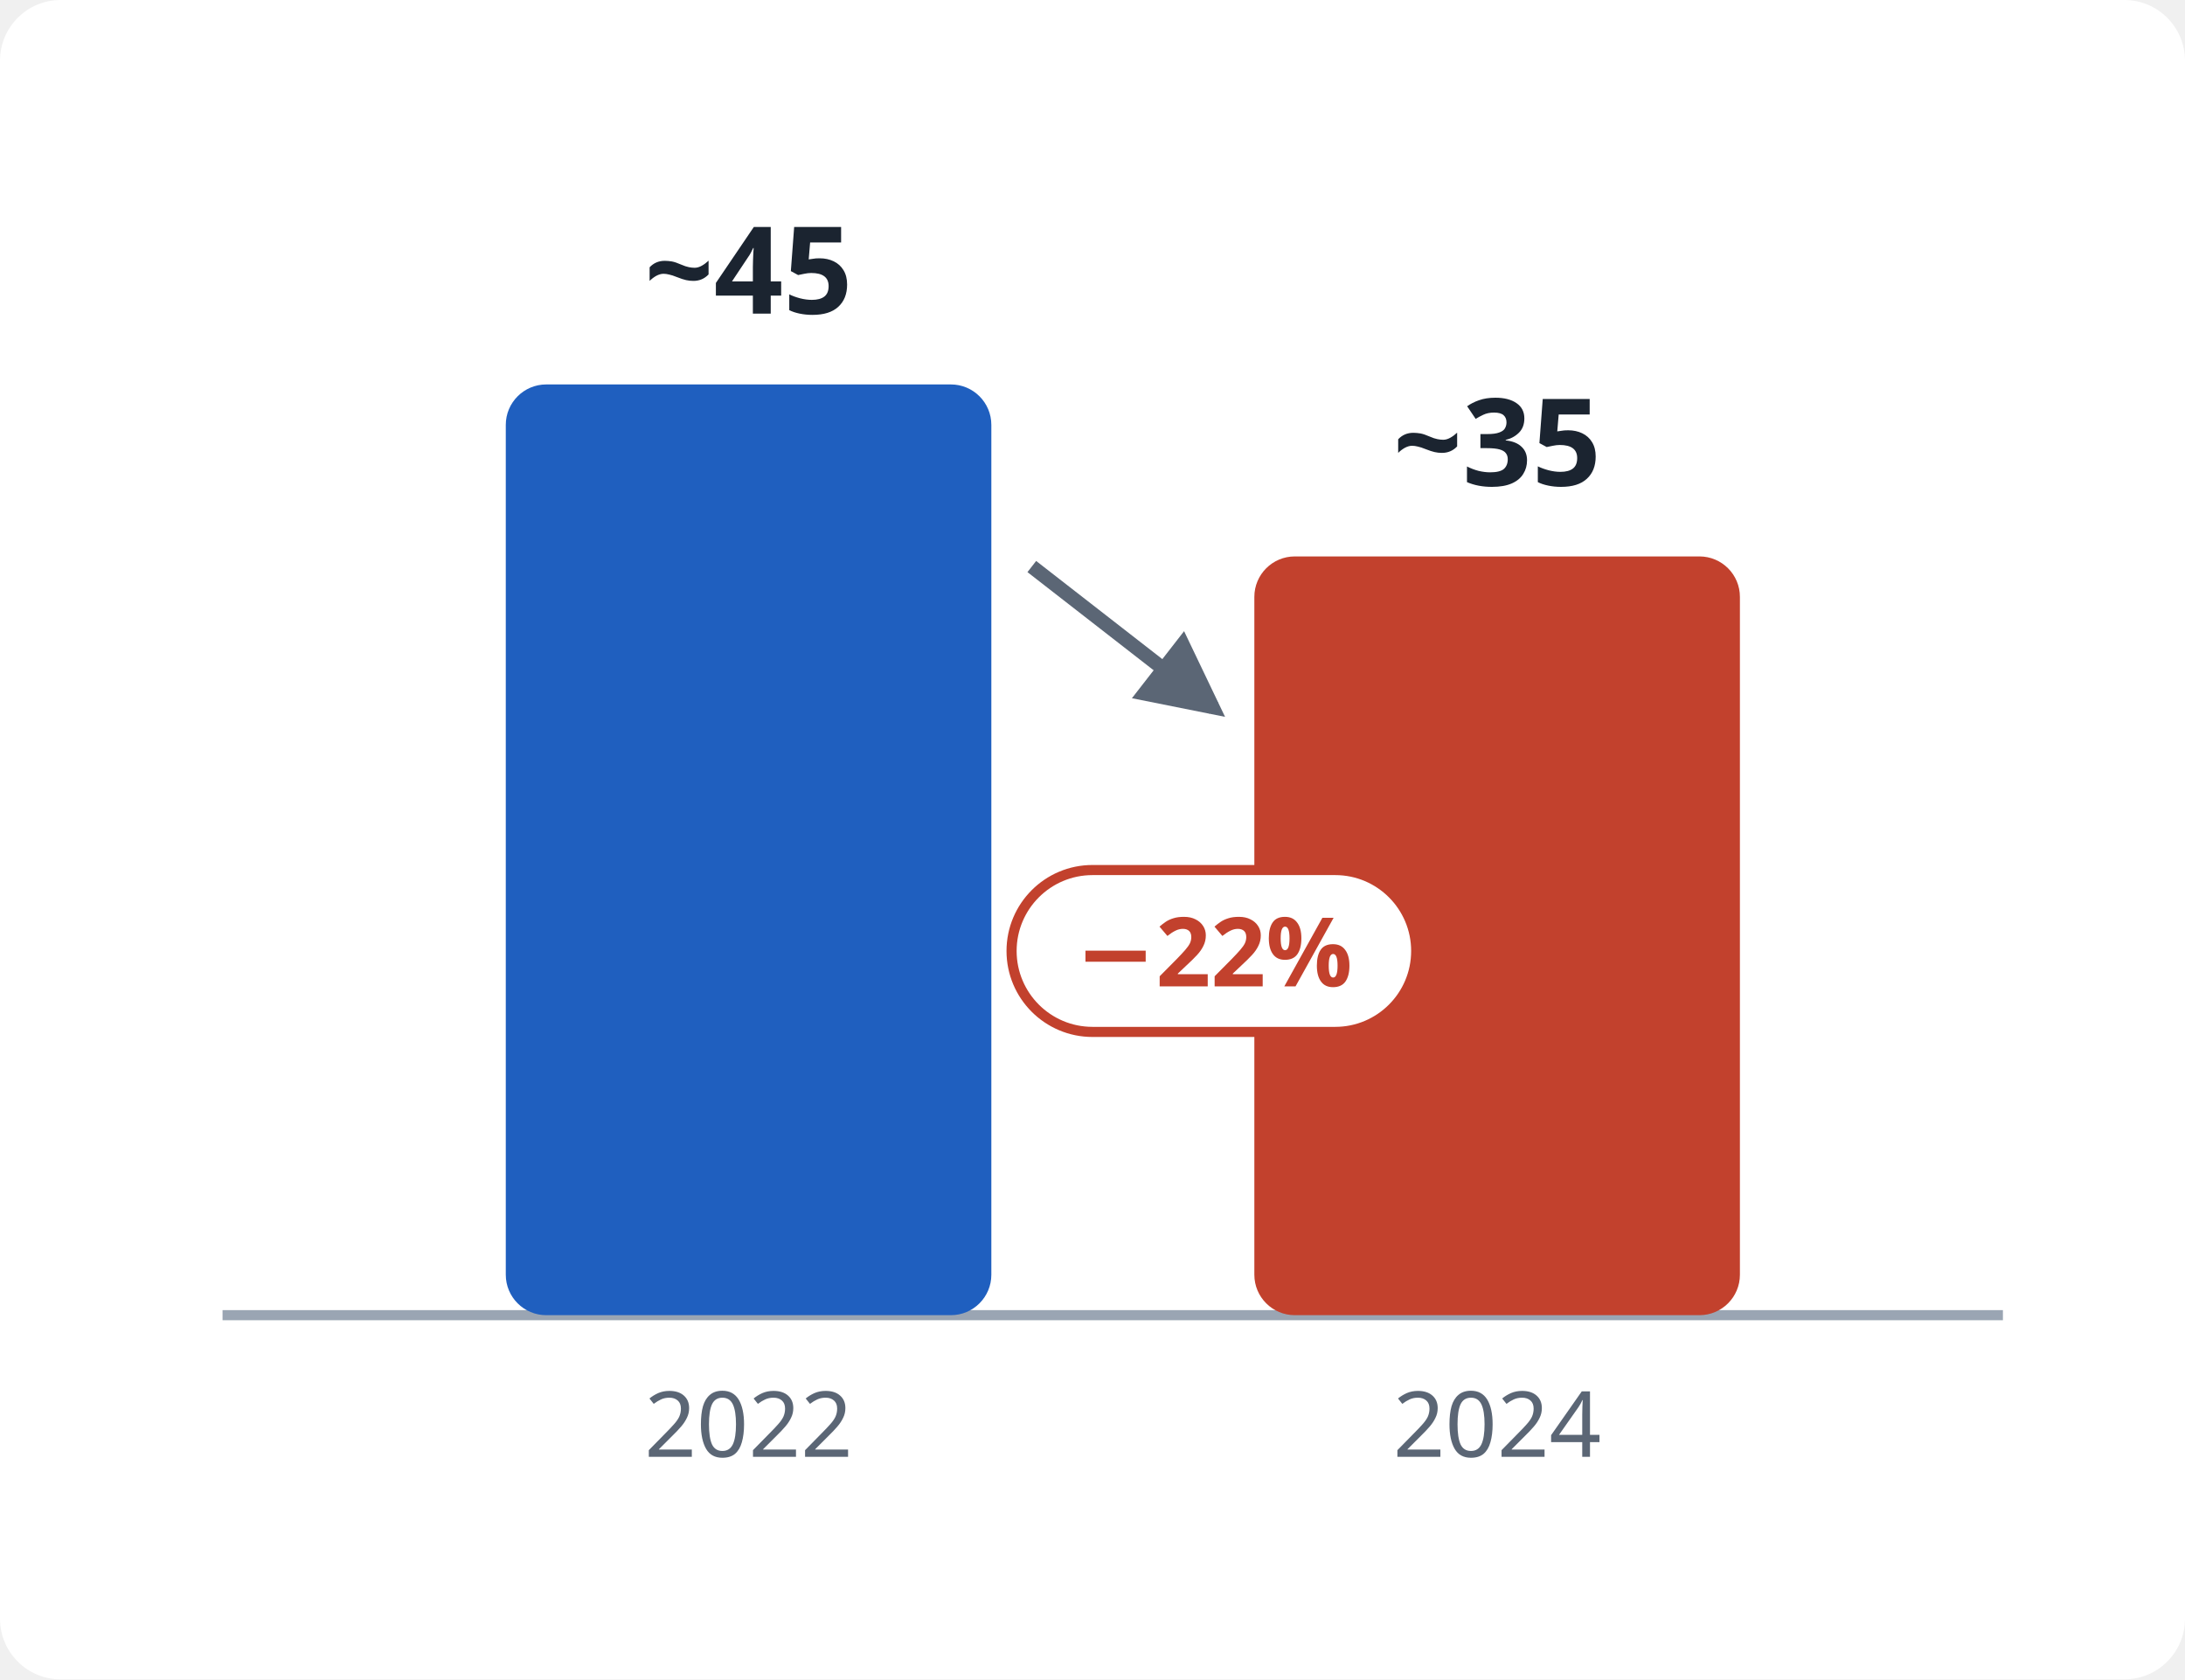
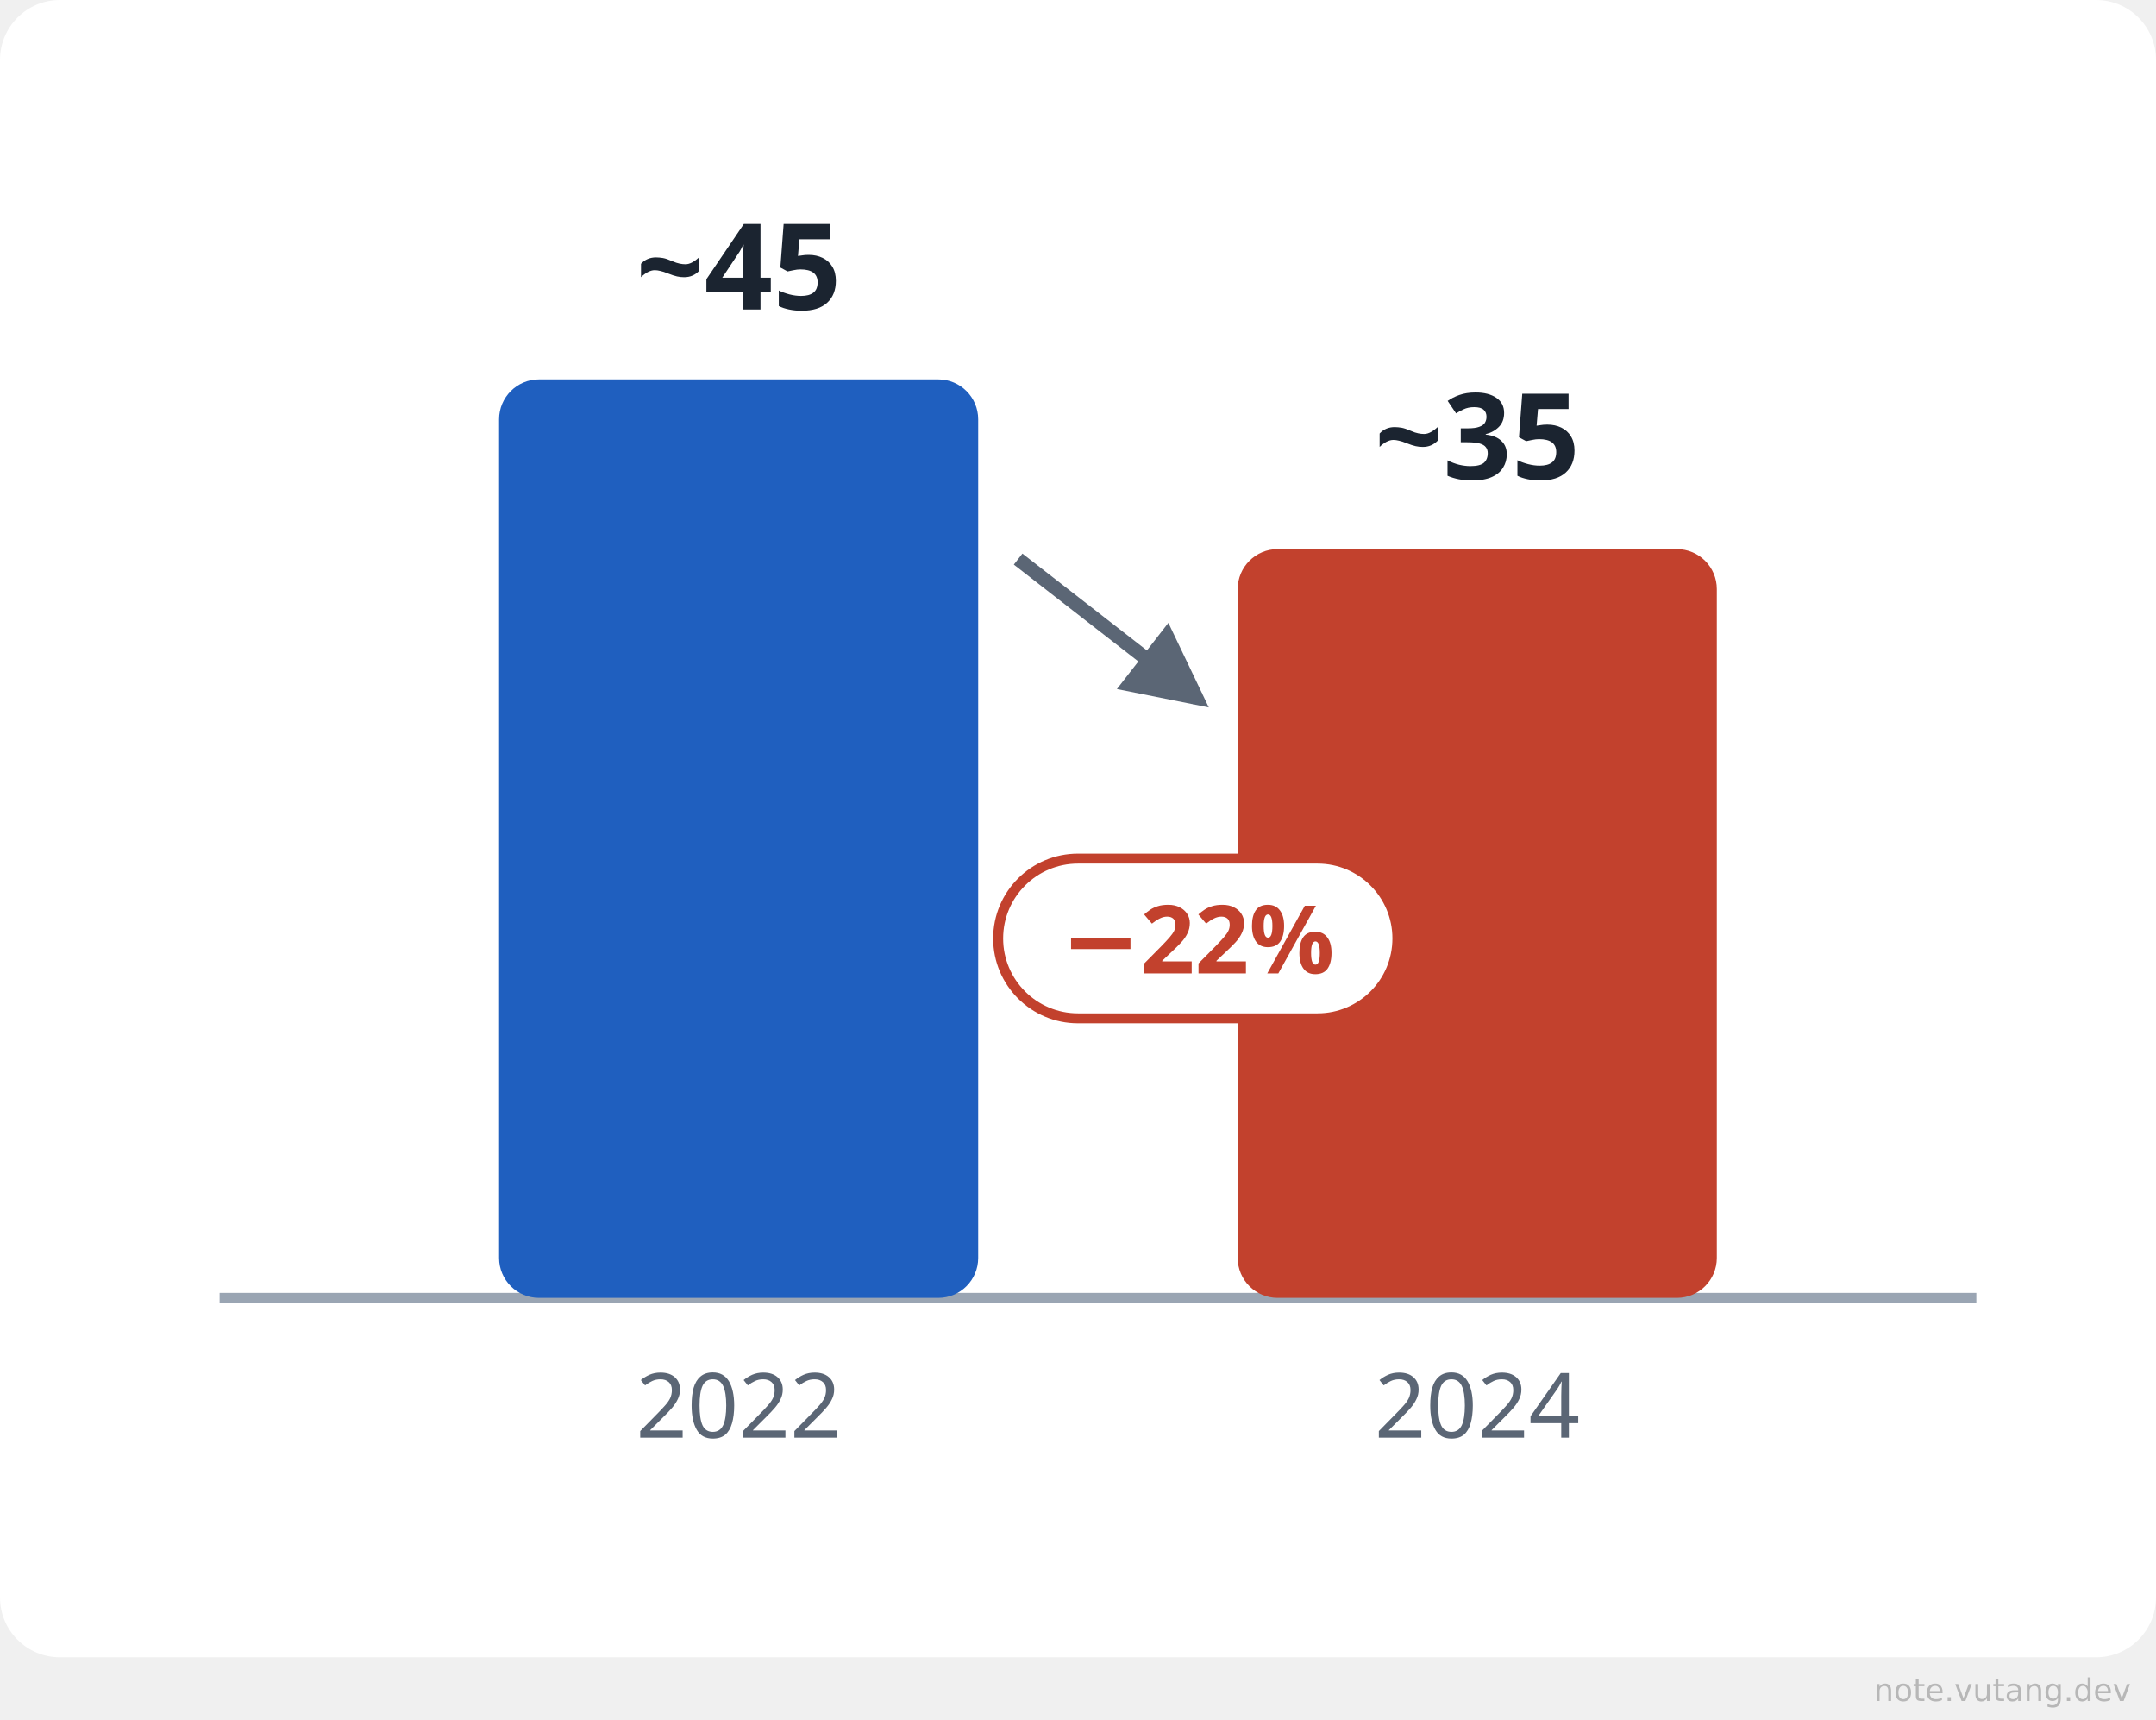
- <svg xmlns="http://www.w3.org/2000/svg" viewBox="-8 -8 216 166" role="img" aria-label="Doanh thu thiết bị và phần mềm RAN giảm từ khoảng 45 tỷ USD năm 2022 xuống khoảng 35 tỷ USD năm 2024, giảm 22%" font-family="system-ui,sans-serif">
+ <svg xmlns="http://www.w3.org/2000/svg" viewBox="-8 -8 216 172.25" role="img" aria-label="Doanh thu thiết bị và phần mềm RAN giảm từ khoảng 45 tỷ USD năm 2022 xuống khoảng 35 tỷ USD năm 2024, giảm 22%" font-family="system-ui,sans-serif">
  <defs>
    <marker id="ah" markerWidth="6" markerHeight="6" refX="5" refY="3" orient="auto">
      <path d="M0 0 L6 3 L0 6 z" fill="#5b6675" />
    </marker>
  </defs>
  <rect x="-8" y="-8" width="216" height="166" rx="6" fill="#ffffff" />
  <line x1="14" y1="122" x2="190" y2="122" stroke="#9aa5b3" stroke-width="1" />
  <rect x="42" y="30" width="48" height="92" rx="4" fill="#1f5fbf" />
  <rect x="116" y="47" width="48" height="75" rx="4" fill="#c2412d" />
  <text x="66" y="23" text-anchor="middle" font-size="12" font-weight="700" fill="#1b2430">~45</text>
  <text x="140" y="40" text-anchor="middle" font-size="12" font-weight="700" fill="#1b2430">~35</text>
  <text x="66" y="136" text-anchor="middle" font-size="9" fill="#5b6675">2022</text>
  <text x="140" y="136" text-anchor="middle" font-size="9" fill="#5b6675">2024</text>
  <path d="M94 48 L112 62" stroke="#5b6675" stroke-width="1.4" fill="none" marker-end="url(#ah)" />
  <rect x="92" y="78" width="40" height="16" rx="8" fill="#fff" stroke="#c2412d" />
  <text x="112" y="89.5" text-anchor="middle" font-size="9.5" font-weight="700" fill="#c2412d">−22%</text>
+   <text id="wm" x="205.5" y="162.38" text-anchor="end" font-size="3.13" font-family="DejaVu Sans, sans-serif" style="fill:#888;fill-opacity:0.55">note.vutang.dev</text>
</svg>
